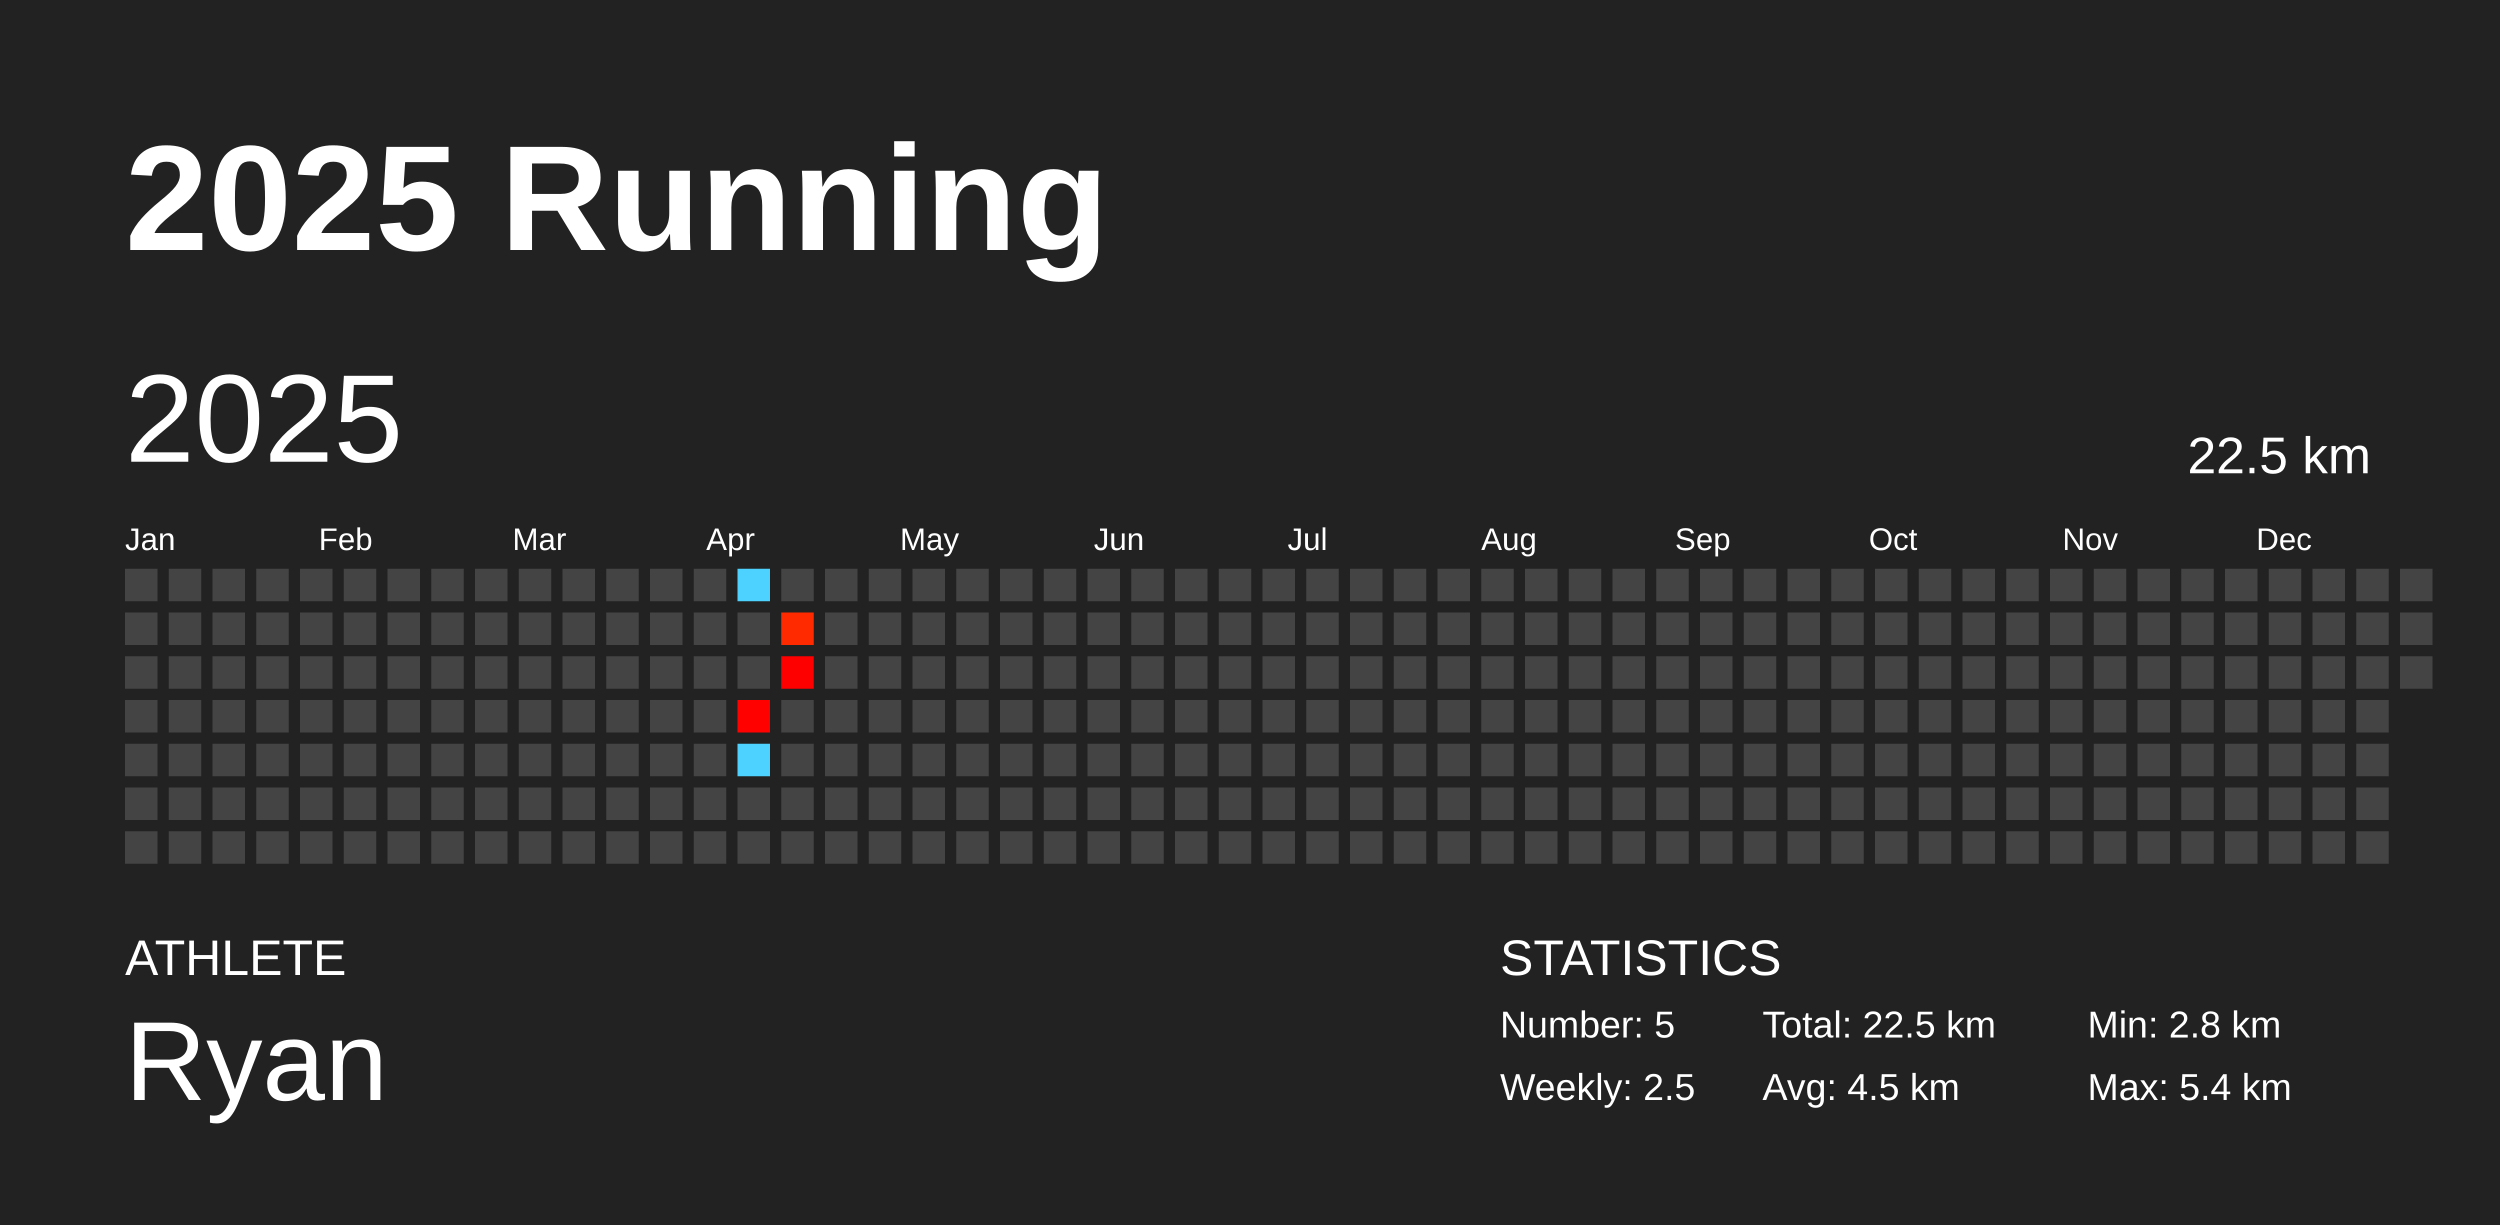
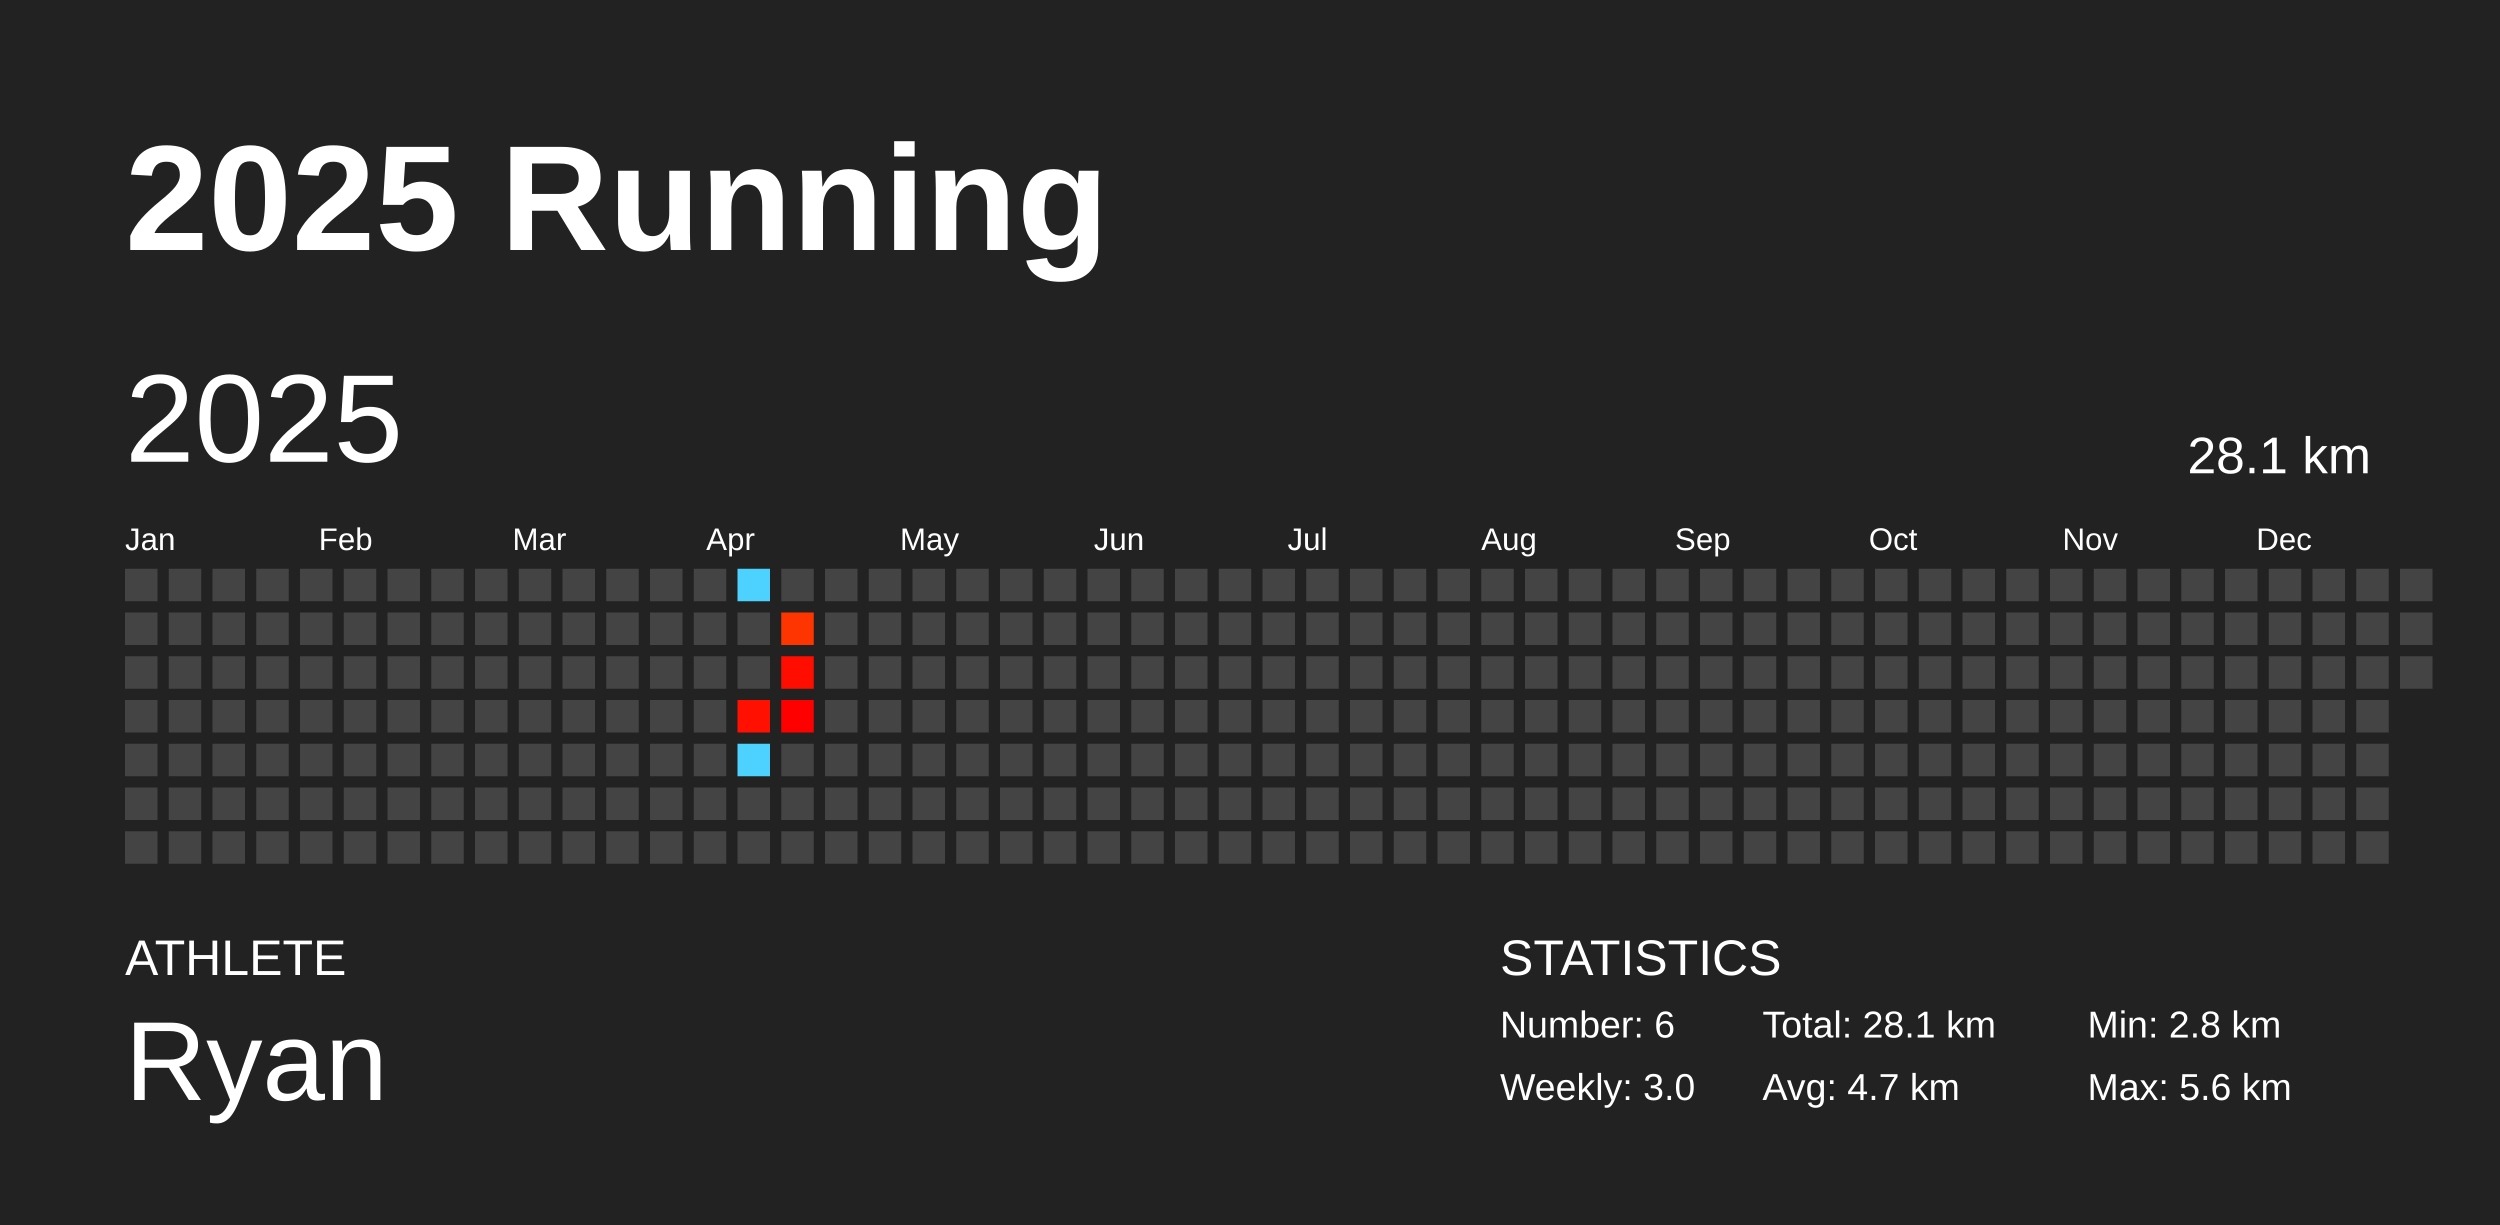
<svg xmlns="http://www.w3.org/2000/svg" baseProfile="full" height="98mm" version="1.1" viewBox="0,0,200,98" width="200mm">
  <defs />
  <rect fill="#222222" height="98" width="200" x="0" y="0" />
  <text fill="#FFFFFF" style="font-size:12px; font-family:Arial; font-weight:bold;" x="10" y="20">2025 Running</text>
  <text fill="#FFFFFF" style="font-size:4px; font-family:Arial" x="10" y="78">ATHLETE</text>
  <text fill="#FFFFFF" style="font-size:9px; font-family:Arial" x="10" y="88">Ryan</text>
  <text fill="#FFFFFF" style="font-size:4px; font-family:Arial" x="120" y="78">STATISTICS</text>
-   <text fill="#FFFFFF" style="font-size:3px; font-family:Arial" x="120" y="83">Number: 5</text>
-   <text fill="#FFFFFF" style="font-size:3px; font-family:Arial" x="120" y="88">Weekly: 2.5</text>
-   <text fill="#FFFFFF" style="font-size:3px; font-family:Arial" x="141" y="83">Total: 22.5 km</text>
-   <text fill="#FFFFFF" style="font-size:3px; font-family:Arial" x="141" y="88">Avg: 4.5 km</text>
+   <text fill="#FFFFFF" style="font-size:3px; font-family:Arial" x="120" y="83">Number: 6</text>
+   <text fill="#FFFFFF" style="font-size:3px; font-family:Arial" x="120" y="88">Weekly: 3.0</text>
+   <text fill="#FFFFFF" style="font-size:3px; font-family:Arial" x="141" y="83">Total: 28.1 km</text>
+   <text fill="#FFFFFF" style="font-size:3px; font-family:Arial" x="141" y="88">Avg: 4.7 km</text>
  <text fill="#FFFFFF" style="font-size:3px; font-family:Arial" x="167" y="83">Min: 2.8 km</text>
-   <text fill="#FFFFFF" style="font-size:3px; font-family:Arial" x="167" y="88">Max: 5.4 km</text>
+   <text fill="#FFFFFF" style="font-size:3px; font-family:Arial" x="167" y="88">Max: 5.6 km</text>
  <text dominant-baseline="hanging" fill="#FFFFFF" style="font-size:10.0px; font-family:Arial;" x="10" y="30">2025</text>
-   <text dominant-baseline="hanging" fill="#FFFFFF" style="font-size:4.125px; font-family:Arial;" x="175" y="35">22.5 km</text>
+   <text dominant-baseline="hanging" fill="#FFFFFF" style="font-size:4.125px; font-family:Arial;" x="175" y="35">28.1 km</text>
  <text fill="#FFFFFF" style="font-size:2.5px; font-family:Arial" x="10.0" y="44">Jan</text>
  <text fill="#FFFFFF" style="font-size:2.5px; font-family:Arial" x="25.5" y="44">Feb</text>
  <text fill="#FFFFFF" style="font-size:2.5px; font-family:Arial" x="41.0" y="44">Mar</text>
  <text fill="#FFFFFF" style="font-size:2.5px; font-family:Arial" x="56.5" y="44">Apr</text>
  <text fill="#FFFFFF" style="font-size:2.5px; font-family:Arial" x="72.0" y="44">May</text>
  <text fill="#FFFFFF" style="font-size:2.5px; font-family:Arial" x="87.5" y="44">Jun</text>
  <text fill="#FFFFFF" style="font-size:2.5px; font-family:Arial" x="103.0" y="44">Jul</text>
  <text fill="#FFFFFF" style="font-size:2.5px; font-family:Arial" x="118.5" y="44">Aug</text>
  <text fill="#FFFFFF" style="font-size:2.5px; font-family:Arial" x="134.0" y="44">Sep</text>
  <text fill="#FFFFFF" style="font-size:2.5px; font-family:Arial" x="149.5" y="44">Oct</text>
  <text fill="#FFFFFF" style="font-size:2.5px; font-family:Arial" x="165.0" y="44">Nov</text>
  <text fill="#FFFFFF" style="font-size:2.5px; font-family:Arial" x="180.5" y="44">Dec</text>
  <rect fill="#444444" height="2.6" width="2.6" x="10.0" y="45.5" />
  <rect fill="#444444" height="2.6" width="2.6" x="10.0" y="49.0" />
  <rect fill="#444444" height="2.6" width="2.6" x="10.0" y="52.5" />
  <rect fill="#444444" height="2.6" width="2.6" x="10.0" y="56.0" />
  <rect fill="#444444" height="2.6" width="2.6" x="10.0" y="59.5" />
  <rect fill="#444444" height="2.6" width="2.6" x="10.0" y="63.0" />
  <rect fill="#444444" height="2.6" width="2.6" x="10.0" y="66.5" />
  <rect fill="#444444" height="2.6" width="2.6" x="13.5" y="45.5" />
  <rect fill="#444444" height="2.6" width="2.6" x="13.5" y="49.0" />
  <rect fill="#444444" height="2.6" width="2.6" x="13.5" y="52.5" />
  <rect fill="#444444" height="2.6" width="2.6" x="13.5" y="56.0" />
  <rect fill="#444444" height="2.6" width="2.6" x="13.5" y="59.5" />
  <rect fill="#444444" height="2.6" width="2.6" x="13.5" y="63.0" />
  <rect fill="#444444" height="2.6" width="2.6" x="13.5" y="66.5" />
  <rect fill="#444444" height="2.6" width="2.6" x="17.0" y="45.5" />
  <rect fill="#444444" height="2.6" width="2.6" x="17.0" y="49.0" />
  <rect fill="#444444" height="2.6" width="2.6" x="17.0" y="52.5" />
  <rect fill="#444444" height="2.6" width="2.6" x="17.0" y="56.0" />
  <rect fill="#444444" height="2.6" width="2.6" x="17.0" y="59.5" />
  <rect fill="#444444" height="2.6" width="2.6" x="17.0" y="63.0" />
  <rect fill="#444444" height="2.6" width="2.6" x="17.0" y="66.5" />
  <rect fill="#444444" height="2.6" width="2.6" x="20.5" y="45.5" />
  <rect fill="#444444" height="2.6" width="2.6" x="20.5" y="49.0" />
  <rect fill="#444444" height="2.6" width="2.6" x="20.5" y="52.5" />
  <rect fill="#444444" height="2.6" width="2.6" x="20.5" y="56.0" />
  <rect fill="#444444" height="2.6" width="2.6" x="20.5" y="59.5" />
  <rect fill="#444444" height="2.6" width="2.6" x="20.5" y="63.0" />
  <rect fill="#444444" height="2.6" width="2.6" x="20.5" y="66.5" />
  <rect fill="#444444" height="2.6" width="2.6" x="24.0" y="45.5" />
  <rect fill="#444444" height="2.6" width="2.6" x="24.0" y="49.0" />
  <rect fill="#444444" height="2.6" width="2.6" x="24.0" y="52.5" />
  <rect fill="#444444" height="2.6" width="2.6" x="24.0" y="56.0" />
  <rect fill="#444444" height="2.6" width="2.6" x="24.0" y="59.5" />
  <rect fill="#444444" height="2.6" width="2.6" x="24.0" y="63.0" />
  <rect fill="#444444" height="2.6" width="2.6" x="24.0" y="66.5" />
  <rect fill="#444444" height="2.6" width="2.6" x="27.5" y="45.5" />
  <rect fill="#444444" height="2.6" width="2.6" x="27.5" y="49.0" />
  <rect fill="#444444" height="2.6" width="2.6" x="27.5" y="52.5" />
  <rect fill="#444444" height="2.6" width="2.6" x="27.5" y="56.0" />
  <rect fill="#444444" height="2.6" width="2.6" x="27.5" y="59.5" />
  <rect fill="#444444" height="2.6" width="2.6" x="27.5" y="63.0" />
  <rect fill="#444444" height="2.6" width="2.6" x="27.5" y="66.5" />
  <rect fill="#444444" height="2.6" width="2.6" x="31.0" y="45.5" />
  <rect fill="#444444" height="2.6" width="2.6" x="31.0" y="49.0" />
  <rect fill="#444444" height="2.6" width="2.6" x="31.0" y="52.5" />
  <rect fill="#444444" height="2.6" width="2.6" x="31.0" y="56.0" />
  <rect fill="#444444" height="2.6" width="2.6" x="31.0" y="59.5" />
  <rect fill="#444444" height="2.6" width="2.6" x="31.0" y="63.0" />
  <rect fill="#444444" height="2.6" width="2.6" x="31.0" y="66.5" />
  <rect fill="#444444" height="2.6" width="2.6" x="34.5" y="45.5" />
  <rect fill="#444444" height="2.6" width="2.6" x="34.5" y="49.0" />
  <rect fill="#444444" height="2.6" width="2.6" x="34.5" y="52.5" />
  <rect fill="#444444" height="2.6" width="2.6" x="34.5" y="56.0" />
  <rect fill="#444444" height="2.6" width="2.6" x="34.5" y="59.5" />
  <rect fill="#444444" height="2.6" width="2.6" x="34.5" y="63.0" />
  <rect fill="#444444" height="2.6" width="2.6" x="34.5" y="66.5" />
  <rect fill="#444444" height="2.6" width="2.6" x="38.0" y="45.5" />
  <rect fill="#444444" height="2.6" width="2.6" x="38.0" y="49.0" />
  <rect fill="#444444" height="2.6" width="2.6" x="38.0" y="52.5" />
  <rect fill="#444444" height="2.6" width="2.6" x="38.0" y="56.0" />
  <rect fill="#444444" height="2.6" width="2.6" x="38.0" y="59.5" />
  <rect fill="#444444" height="2.6" width="2.6" x="38.0" y="63.0" />
  <rect fill="#444444" height="2.6" width="2.6" x="38.0" y="66.5" />
  <rect fill="#444444" height="2.6" width="2.6" x="41.5" y="45.5" />
  <rect fill="#444444" height="2.6" width="2.6" x="41.5" y="49.0" />
  <rect fill="#444444" height="2.6" width="2.6" x="41.5" y="52.5" />
  <rect fill="#444444" height="2.6" width="2.6" x="41.5" y="56.0" />
  <rect fill="#444444" height="2.6" width="2.6" x="41.5" y="59.5" />
  <rect fill="#444444" height="2.6" width="2.6" x="41.5" y="63.0" />
  <rect fill="#444444" height="2.6" width="2.6" x="41.5" y="66.5" />
  <rect fill="#444444" height="2.6" width="2.6" x="45.0" y="45.5" />
  <rect fill="#444444" height="2.6" width="2.6" x="45.0" y="49.0" />
  <rect fill="#444444" height="2.6" width="2.6" x="45.0" y="52.5" />
  <rect fill="#444444" height="2.6" width="2.6" x="45.0" y="56.0" />
  <rect fill="#444444" height="2.6" width="2.6" x="45.0" y="59.5" />
  <rect fill="#444444" height="2.6" width="2.6" x="45.0" y="63.0" />
  <rect fill="#444444" height="2.6" width="2.6" x="45.0" y="66.5" />
  <rect fill="#444444" height="2.6" width="2.6" x="48.5" y="45.5" />
  <rect fill="#444444" height="2.6" width="2.6" x="48.5" y="49.0" />
  <rect fill="#444444" height="2.6" width="2.6" x="48.5" y="52.5" />
  <rect fill="#444444" height="2.6" width="2.6" x="48.5" y="56.0" />
  <rect fill="#444444" height="2.6" width="2.6" x="48.5" y="59.5" />
  <rect fill="#444444" height="2.6" width="2.6" x="48.5" y="63.0" />
  <rect fill="#444444" height="2.6" width="2.6" x="48.5" y="66.5" />
  <rect fill="#444444" height="2.6" width="2.6" x="52.0" y="45.5" />
  <rect fill="#444444" height="2.6" width="2.6" x="52.0" y="49.0" />
  <rect fill="#444444" height="2.6" width="2.6" x="52.0" y="52.5" />
  <rect fill="#444444" height="2.6" width="2.6" x="52.0" y="56.0" />
  <rect fill="#444444" height="2.6" width="2.6" x="52.0" y="59.5" />
  <rect fill="#444444" height="2.6" width="2.6" x="52.0" y="63.0" />
  <rect fill="#444444" height="2.6" width="2.6" x="52.0" y="66.5" />
  <rect fill="#444444" height="2.6" width="2.6" x="55.5" y="45.5" />
  <rect fill="#444444" height="2.6" width="2.6" x="55.5" y="49.0" />
  <rect fill="#444444" height="2.6" width="2.6" x="55.5" y="52.5" />
  <rect fill="#444444" height="2.6" width="2.6" x="55.5" y="56.0" />
  <rect fill="#444444" height="2.6" width="2.6" x="55.5" y="59.5" />
  <rect fill="#444444" height="2.6" width="2.6" x="55.5" y="63.0" />
  <rect fill="#444444" height="2.6" width="2.6" x="55.5" y="66.5" />
  <rect fill="#4dd2ff" height="2.6" width="2.6" x="59.0" y="45.5" />
  <rect fill="#444444" height="2.6" width="2.6" x="59.0" y="49.0" />
  <rect fill="#444444" height="2.6" width="2.6" x="59.0" y="52.5" />
-   <rect fill="#ff0200" height="2.6" width="2.6" x="59.0" y="56.0" />
+   <rect fill="#ff1000" height="2.6" width="2.6" x="59.0" y="56.0" />
  <rect fill="#4dd2ff" height="2.6" width="2.6" x="59.0" y="59.5" />
  <rect fill="#444444" height="2.6" width="2.6" x="59.0" y="63.0" />
  <rect fill="#444444" height="2.6" width="2.6" x="59.0" y="66.5" />
  <rect fill="#444444" height="2.6" width="2.6" x="62.5" y="45.5" />
-   <rect fill="#ff2a00" height="2.6" width="2.6" x="62.5" y="49.0" />
-   <rect fill="#ff0000" height="2.6" width="2.6" x="62.5" y="52.5" />
-   <rect fill="#444444" height="2.6" width="2.6" x="62.5" y="56.0" />
+   <rect fill="#ff3500" height="2.6" width="2.6" x="62.5" y="49.0" />
+   <rect fill="#ff0e00" height="2.6" width="2.6" x="62.5" y="52.5" />
+   <rect fill="#ff0000" height="2.6" width="2.6" x="62.5" y="56.0" />
  <rect fill="#444444" height="2.6" width="2.6" x="62.5" y="59.5" />
  <rect fill="#444444" height="2.6" width="2.6" x="62.5" y="63.0" />
  <rect fill="#444444" height="2.6" width="2.6" x="62.5" y="66.5" />
  <rect fill="#444444" height="2.6" width="2.6" x="66.0" y="45.5" />
  <rect fill="#444444" height="2.6" width="2.6" x="66.0" y="49.0" />
  <rect fill="#444444" height="2.6" width="2.6" x="66.0" y="52.5" />
  <rect fill="#444444" height="2.6" width="2.6" x="66.0" y="56.0" />
  <rect fill="#444444" height="2.6" width="2.6" x="66.0" y="59.5" />
  <rect fill="#444444" height="2.6" width="2.6" x="66.0" y="63.0" />
  <rect fill="#444444" height="2.6" width="2.6" x="66.0" y="66.5" />
  <rect fill="#444444" height="2.6" width="2.6" x="69.5" y="45.5" />
  <rect fill="#444444" height="2.6" width="2.6" x="69.5" y="49.0" />
  <rect fill="#444444" height="2.6" width="2.6" x="69.5" y="52.5" />
  <rect fill="#444444" height="2.6" width="2.6" x="69.5" y="56.0" />
  <rect fill="#444444" height="2.6" width="2.6" x="69.5" y="59.5" />
  <rect fill="#444444" height="2.6" width="2.6" x="69.5" y="63.0" />
  <rect fill="#444444" height="2.6" width="2.6" x="69.5" y="66.5" />
  <rect fill="#444444" height="2.6" width="2.6" x="73.0" y="45.5" />
  <rect fill="#444444" height="2.6" width="2.6" x="73.0" y="49.0" />
  <rect fill="#444444" height="2.6" width="2.6" x="73.0" y="52.5" />
  <rect fill="#444444" height="2.6" width="2.6" x="73.0" y="56.0" />
  <rect fill="#444444" height="2.6" width="2.6" x="73.0" y="59.5" />
  <rect fill="#444444" height="2.6" width="2.6" x="73.0" y="63.0" />
  <rect fill="#444444" height="2.6" width="2.6" x="73.0" y="66.5" />
  <rect fill="#444444" height="2.6" width="2.6" x="76.5" y="45.5" />
  <rect fill="#444444" height="2.6" width="2.6" x="76.5" y="49.0" />
  <rect fill="#444444" height="2.6" width="2.6" x="76.5" y="52.5" />
  <rect fill="#444444" height="2.6" width="2.6" x="76.5" y="56.0" />
  <rect fill="#444444" height="2.6" width="2.6" x="76.5" y="59.5" />
  <rect fill="#444444" height="2.6" width="2.6" x="76.5" y="63.0" />
  <rect fill="#444444" height="2.6" width="2.6" x="76.5" y="66.5" />
  <rect fill="#444444" height="2.6" width="2.6" x="80.0" y="45.5" />
  <rect fill="#444444" height="2.6" width="2.6" x="80.0" y="49.0" />
  <rect fill="#444444" height="2.6" width="2.6" x="80.0" y="52.5" />
  <rect fill="#444444" height="2.6" width="2.6" x="80.0" y="56.0" />
  <rect fill="#444444" height="2.6" width="2.6" x="80.0" y="59.5" />
  <rect fill="#444444" height="2.6" width="2.6" x="80.0" y="63.0" />
  <rect fill="#444444" height="2.6" width="2.6" x="80.0" y="66.5" />
  <rect fill="#444444" height="2.6" width="2.6" x="83.5" y="45.5" />
  <rect fill="#444444" height="2.6" width="2.6" x="83.5" y="49.0" />
  <rect fill="#444444" height="2.6" width="2.6" x="83.5" y="52.5" />
  <rect fill="#444444" height="2.6" width="2.6" x="83.5" y="56.0" />
  <rect fill="#444444" height="2.6" width="2.6" x="83.5" y="59.5" />
  <rect fill="#444444" height="2.6" width="2.6" x="83.5" y="63.0" />
  <rect fill="#444444" height="2.6" width="2.6" x="83.5" y="66.5" />
  <rect fill="#444444" height="2.6" width="2.6" x="87.0" y="45.5" />
  <rect fill="#444444" height="2.6" width="2.6" x="87.0" y="49.0" />
  <rect fill="#444444" height="2.6" width="2.6" x="87.0" y="52.5" />
  <rect fill="#444444" height="2.6" width="2.6" x="87.0" y="56.0" />
  <rect fill="#444444" height="2.6" width="2.6" x="87.0" y="59.5" />
  <rect fill="#444444" height="2.6" width="2.6" x="87.0" y="63.0" />
  <rect fill="#444444" height="2.6" width="2.6" x="87.0" y="66.5" />
  <rect fill="#444444" height="2.6" width="2.6" x="90.5" y="45.5" />
  <rect fill="#444444" height="2.6" width="2.6" x="90.5" y="49.0" />
  <rect fill="#444444" height="2.6" width="2.6" x="90.5" y="52.5" />
  <rect fill="#444444" height="2.6" width="2.6" x="90.5" y="56.0" />
  <rect fill="#444444" height="2.6" width="2.6" x="90.5" y="59.5" />
  <rect fill="#444444" height="2.6" width="2.6" x="90.5" y="63.0" />
  <rect fill="#444444" height="2.6" width="2.6" x="90.5" y="66.5" />
  <rect fill="#444444" height="2.6" width="2.6" x="94.0" y="45.5" />
  <rect fill="#444444" height="2.6" width="2.6" x="94.0" y="49.0" />
  <rect fill="#444444" height="2.6" width="2.6" x="94.0" y="52.5" />
  <rect fill="#444444" height="2.6" width="2.6" x="94.0" y="56.0" />
  <rect fill="#444444" height="2.6" width="2.6" x="94.0" y="59.5" />
  <rect fill="#444444" height="2.6" width="2.6" x="94.0" y="63.0" />
  <rect fill="#444444" height="2.6" width="2.6" x="94.0" y="66.5" />
  <rect fill="#444444" height="2.6" width="2.6" x="97.5" y="45.5" />
  <rect fill="#444444" height="2.6" width="2.6" x="97.5" y="49.0" />
  <rect fill="#444444" height="2.6" width="2.6" x="97.5" y="52.5" />
  <rect fill="#444444" height="2.6" width="2.6" x="97.5" y="56.0" />
  <rect fill="#444444" height="2.6" width="2.6" x="97.5" y="59.5" />
  <rect fill="#444444" height="2.6" width="2.6" x="97.5" y="63.0" />
  <rect fill="#444444" height="2.6" width="2.6" x="97.5" y="66.5" />
  <rect fill="#444444" height="2.6" width="2.6" x="101.0" y="45.5" />
  <rect fill="#444444" height="2.6" width="2.6" x="101.0" y="49.0" />
  <rect fill="#444444" height="2.6" width="2.6" x="101.0" y="52.5" />
  <rect fill="#444444" height="2.6" width="2.6" x="101.0" y="56.0" />
  <rect fill="#444444" height="2.6" width="2.6" x="101.0" y="59.5" />
  <rect fill="#444444" height="2.6" width="2.6" x="101.0" y="63.0" />
  <rect fill="#444444" height="2.6" width="2.6" x="101.0" y="66.5" />
  <rect fill="#444444" height="2.6" width="2.6" x="104.5" y="45.5" />
  <rect fill="#444444" height="2.6" width="2.6" x="104.5" y="49.0" />
  <rect fill="#444444" height="2.6" width="2.6" x="104.5" y="52.5" />
  <rect fill="#444444" height="2.6" width="2.6" x="104.5" y="56.0" />
  <rect fill="#444444" height="2.6" width="2.6" x="104.5" y="59.5" />
  <rect fill="#444444" height="2.6" width="2.6" x="104.5" y="63.0" />
  <rect fill="#444444" height="2.6" width="2.6" x="104.5" y="66.5" />
  <rect fill="#444444" height="2.6" width="2.6" x="108.0" y="45.5" />
  <rect fill="#444444" height="2.6" width="2.6" x="108.0" y="49.0" />
  <rect fill="#444444" height="2.6" width="2.6" x="108.0" y="52.5" />
  <rect fill="#444444" height="2.6" width="2.6" x="108.0" y="56.0" />
  <rect fill="#444444" height="2.6" width="2.6" x="108.0" y="59.5" />
  <rect fill="#444444" height="2.6" width="2.6" x="108.0" y="63.0" />
  <rect fill="#444444" height="2.6" width="2.6" x="108.0" y="66.5" />
  <rect fill="#444444" height="2.6" width="2.6" x="111.5" y="45.5" />
  <rect fill="#444444" height="2.6" width="2.6" x="111.5" y="49.0" />
  <rect fill="#444444" height="2.6" width="2.6" x="111.5" y="52.5" />
  <rect fill="#444444" height="2.6" width="2.6" x="111.5" y="56.0" />
  <rect fill="#444444" height="2.6" width="2.6" x="111.5" y="59.5" />
  <rect fill="#444444" height="2.6" width="2.6" x="111.5" y="63.0" />
  <rect fill="#444444" height="2.6" width="2.6" x="111.5" y="66.5" />
  <rect fill="#444444" height="2.6" width="2.6" x="115.0" y="45.5" />
  <rect fill="#444444" height="2.6" width="2.6" x="115.0" y="49.0" />
  <rect fill="#444444" height="2.6" width="2.6" x="115.0" y="52.5" />
  <rect fill="#444444" height="2.6" width="2.6" x="115.0" y="56.0" />
  <rect fill="#444444" height="2.6" width="2.6" x="115.0" y="59.5" />
  <rect fill="#444444" height="2.6" width="2.6" x="115.0" y="63.0" />
  <rect fill="#444444" height="2.6" width="2.6" x="115.0" y="66.5" />
  <rect fill="#444444" height="2.6" width="2.6" x="118.5" y="45.5" />
  <rect fill="#444444" height="2.6" width="2.6" x="118.5" y="49.0" />
  <rect fill="#444444" height="2.6" width="2.6" x="118.5" y="52.5" />
  <rect fill="#444444" height="2.6" width="2.6" x="118.5" y="56.0" />
  <rect fill="#444444" height="2.6" width="2.6" x="118.5" y="59.5" />
  <rect fill="#444444" height="2.6" width="2.6" x="118.5" y="63.0" />
  <rect fill="#444444" height="2.6" width="2.6" x="118.5" y="66.5" />
  <rect fill="#444444" height="2.6" width="2.6" x="122.0" y="45.5" />
  <rect fill="#444444" height="2.6" width="2.6" x="122.0" y="49.0" />
  <rect fill="#444444" height="2.6" width="2.6" x="122.0" y="52.5" />
  <rect fill="#444444" height="2.6" width="2.6" x="122.0" y="56.0" />
  <rect fill="#444444" height="2.6" width="2.6" x="122.0" y="59.5" />
  <rect fill="#444444" height="2.6" width="2.6" x="122.0" y="63.0" />
  <rect fill="#444444" height="2.6" width="2.6" x="122.0" y="66.5" />
  <rect fill="#444444" height="2.6" width="2.6" x="125.5" y="45.5" />
  <rect fill="#444444" height="2.6" width="2.6" x="125.5" y="49.0" />
  <rect fill="#444444" height="2.6" width="2.6" x="125.5" y="52.5" />
  <rect fill="#444444" height="2.6" width="2.6" x="125.5" y="56.0" />
  <rect fill="#444444" height="2.6" width="2.6" x="125.5" y="59.5" />
  <rect fill="#444444" height="2.6" width="2.6" x="125.5" y="63.0" />
  <rect fill="#444444" height="2.6" width="2.6" x="125.5" y="66.5" />
  <rect fill="#444444" height="2.6" width="2.6" x="129.0" y="45.5" />
  <rect fill="#444444" height="2.6" width="2.6" x="129.0" y="49.0" />
  <rect fill="#444444" height="2.6" width="2.6" x="129.0" y="52.5" />
  <rect fill="#444444" height="2.6" width="2.6" x="129.0" y="56.0" />
  <rect fill="#444444" height="2.6" width="2.6" x="129.0" y="59.5" />
  <rect fill="#444444" height="2.6" width="2.6" x="129.0" y="63.0" />
  <rect fill="#444444" height="2.6" width="2.6" x="129.0" y="66.5" />
  <rect fill="#444444" height="2.6" width="2.6" x="132.5" y="45.5" />
  <rect fill="#444444" height="2.6" width="2.6" x="132.5" y="49.0" />
  <rect fill="#444444" height="2.6" width="2.6" x="132.5" y="52.5" />
  <rect fill="#444444" height="2.6" width="2.6" x="132.5" y="56.0" />
  <rect fill="#444444" height="2.6" width="2.6" x="132.5" y="59.5" />
  <rect fill="#444444" height="2.6" width="2.6" x="132.5" y="63.0" />
  <rect fill="#444444" height="2.6" width="2.6" x="132.5" y="66.5" />
  <rect fill="#444444" height="2.6" width="2.6" x="136.0" y="45.5" />
  <rect fill="#444444" height="2.6" width="2.6" x="136.0" y="49.0" />
  <rect fill="#444444" height="2.6" width="2.6" x="136.0" y="52.5" />
  <rect fill="#444444" height="2.6" width="2.6" x="136.0" y="56.0" />
  <rect fill="#444444" height="2.6" width="2.6" x="136.0" y="59.5" />
  <rect fill="#444444" height="2.6" width="2.6" x="136.0" y="63.0" />
  <rect fill="#444444" height="2.6" width="2.6" x="136.0" y="66.5" />
  <rect fill="#444444" height="2.6" width="2.6" x="139.5" y="45.5" />
  <rect fill="#444444" height="2.6" width="2.6" x="139.5" y="49.0" />
  <rect fill="#444444" height="2.6" width="2.6" x="139.5" y="52.5" />
  <rect fill="#444444" height="2.6" width="2.6" x="139.5" y="56.0" />
  <rect fill="#444444" height="2.6" width="2.6" x="139.5" y="59.5" />
  <rect fill="#444444" height="2.6" width="2.6" x="139.5" y="63.0" />
  <rect fill="#444444" height="2.6" width="2.6" x="139.5" y="66.5" />
  <rect fill="#444444" height="2.6" width="2.6" x="143.0" y="45.5" />
  <rect fill="#444444" height="2.6" width="2.6" x="143.0" y="49.0" />
  <rect fill="#444444" height="2.6" width="2.6" x="143.0" y="52.5" />
  <rect fill="#444444" height="2.6" width="2.6" x="143.0" y="56.0" />
  <rect fill="#444444" height="2.6" width="2.6" x="143.0" y="59.5" />
  <rect fill="#444444" height="2.6" width="2.6" x="143.0" y="63.0" />
  <rect fill="#444444" height="2.6" width="2.6" x="143.0" y="66.5" />
  <rect fill="#444444" height="2.6" width="2.6" x="146.5" y="45.5" />
  <rect fill="#444444" height="2.6" width="2.6" x="146.5" y="49.0" />
  <rect fill="#444444" height="2.6" width="2.6" x="146.5" y="52.5" />
  <rect fill="#444444" height="2.6" width="2.6" x="146.5" y="56.0" />
  <rect fill="#444444" height="2.6" width="2.6" x="146.5" y="59.5" />
  <rect fill="#444444" height="2.6" width="2.6" x="146.5" y="63.0" />
  <rect fill="#444444" height="2.6" width="2.6" x="146.5" y="66.5" />
  <rect fill="#444444" height="2.6" width="2.6" x="150.0" y="45.5" />
  <rect fill="#444444" height="2.6" width="2.6" x="150.0" y="49.0" />
  <rect fill="#444444" height="2.6" width="2.6" x="150.0" y="52.5" />
  <rect fill="#444444" height="2.6" width="2.6" x="150.0" y="56.0" />
  <rect fill="#444444" height="2.6" width="2.6" x="150.0" y="59.5" />
  <rect fill="#444444" height="2.6" width="2.6" x="150.0" y="63.0" />
  <rect fill="#444444" height="2.6" width="2.6" x="150.0" y="66.5" />
  <rect fill="#444444" height="2.6" width="2.6" x="153.5" y="45.5" />
  <rect fill="#444444" height="2.6" width="2.6" x="153.5" y="49.0" />
  <rect fill="#444444" height="2.6" width="2.6" x="153.5" y="52.5" />
  <rect fill="#444444" height="2.6" width="2.6" x="153.5" y="56.0" />
  <rect fill="#444444" height="2.6" width="2.6" x="153.5" y="59.5" />
  <rect fill="#444444" height="2.6" width="2.6" x="153.5" y="63.0" />
  <rect fill="#444444" height="2.6" width="2.6" x="153.5" y="66.5" />
  <rect fill="#444444" height="2.6" width="2.6" x="157.0" y="45.5" />
  <rect fill="#444444" height="2.6" width="2.6" x="157.0" y="49.0" />
  <rect fill="#444444" height="2.6" width="2.6" x="157.0" y="52.5" />
  <rect fill="#444444" height="2.6" width="2.6" x="157.0" y="56.0" />
  <rect fill="#444444" height="2.6" width="2.6" x="157.0" y="59.5" />
  <rect fill="#444444" height="2.6" width="2.6" x="157.0" y="63.0" />
  <rect fill="#444444" height="2.6" width="2.6" x="157.0" y="66.5" />
  <rect fill="#444444" height="2.6" width="2.6" x="160.5" y="45.5" />
  <rect fill="#444444" height="2.6" width="2.6" x="160.5" y="49.0" />
  <rect fill="#444444" height="2.6" width="2.6" x="160.5" y="52.5" />
  <rect fill="#444444" height="2.6" width="2.6" x="160.5" y="56.0" />
  <rect fill="#444444" height="2.6" width="2.6" x="160.5" y="59.5" />
  <rect fill="#444444" height="2.6" width="2.6" x="160.5" y="63.0" />
  <rect fill="#444444" height="2.6" width="2.6" x="160.5" y="66.5" />
  <rect fill="#444444" height="2.6" width="2.6" x="164.0" y="45.5" />
  <rect fill="#444444" height="2.6" width="2.6" x="164.0" y="49.0" />
  <rect fill="#444444" height="2.6" width="2.6" x="164.0" y="52.5" />
  <rect fill="#444444" height="2.6" width="2.6" x="164.0" y="56.0" />
  <rect fill="#444444" height="2.6" width="2.6" x="164.0" y="59.5" />
  <rect fill="#444444" height="2.6" width="2.6" x="164.0" y="63.0" />
  <rect fill="#444444" height="2.6" width="2.6" x="164.0" y="66.5" />
  <rect fill="#444444" height="2.6" width="2.6" x="167.5" y="45.5" />
  <rect fill="#444444" height="2.6" width="2.6" x="167.5" y="49.0" />
  <rect fill="#444444" height="2.6" width="2.6" x="167.5" y="52.5" />
  <rect fill="#444444" height="2.6" width="2.6" x="167.5" y="56.0" />
  <rect fill="#444444" height="2.6" width="2.6" x="167.5" y="59.5" />
  <rect fill="#444444" height="2.6" width="2.6" x="167.5" y="63.0" />
  <rect fill="#444444" height="2.6" width="2.6" x="167.5" y="66.5" />
  <rect fill="#444444" height="2.6" width="2.6" x="171.0" y="45.5" />
  <rect fill="#444444" height="2.6" width="2.6" x="171.0" y="49.0" />
  <rect fill="#444444" height="2.6" width="2.6" x="171.0" y="52.5" />
  <rect fill="#444444" height="2.6" width="2.6" x="171.0" y="56.0" />
  <rect fill="#444444" height="2.6" width="2.6" x="171.0" y="59.5" />
  <rect fill="#444444" height="2.6" width="2.6" x="171.0" y="63.0" />
  <rect fill="#444444" height="2.6" width="2.6" x="171.0" y="66.5" />
  <rect fill="#444444" height="2.6" width="2.6" x="174.5" y="45.5" />
  <rect fill="#444444" height="2.6" width="2.6" x="174.5" y="49.0" />
  <rect fill="#444444" height="2.6" width="2.6" x="174.5" y="52.5" />
  <rect fill="#444444" height="2.6" width="2.6" x="174.5" y="56.0" />
  <rect fill="#444444" height="2.6" width="2.6" x="174.5" y="59.5" />
  <rect fill="#444444" height="2.6" width="2.6" x="174.5" y="63.0" />
  <rect fill="#444444" height="2.6" width="2.6" x="174.5" y="66.5" />
  <rect fill="#444444" height="2.6" width="2.6" x="178.0" y="45.5" />
  <rect fill="#444444" height="2.6" width="2.6" x="178.0" y="49.0" />
  <rect fill="#444444" height="2.6" width="2.6" x="178.0" y="52.5" />
  <rect fill="#444444" height="2.6" width="2.6" x="178.0" y="56.0" />
  <rect fill="#444444" height="2.6" width="2.6" x="178.0" y="59.5" />
  <rect fill="#444444" height="2.6" width="2.6" x="178.0" y="63.0" />
  <rect fill="#444444" height="2.6" width="2.6" x="178.0" y="66.5" />
  <rect fill="#444444" height="2.6" width="2.6" x="181.5" y="45.5" />
  <rect fill="#444444" height="2.6" width="2.6" x="181.5" y="49.0" />
  <rect fill="#444444" height="2.6" width="2.6" x="181.5" y="52.5" />
  <rect fill="#444444" height="2.6" width="2.6" x="181.5" y="56.0" />
  <rect fill="#444444" height="2.6" width="2.6" x="181.5" y="59.5" />
  <rect fill="#444444" height="2.6" width="2.6" x="181.5" y="63.0" />
  <rect fill="#444444" height="2.6" width="2.6" x="181.5" y="66.5" />
  <rect fill="#444444" height="2.6" width="2.6" x="185.0" y="45.5" />
  <rect fill="#444444" height="2.6" width="2.6" x="185.0" y="49.0" />
  <rect fill="#444444" height="2.6" width="2.6" x="185.0" y="52.5" />
  <rect fill="#444444" height="2.6" width="2.6" x="185.0" y="56.0" />
  <rect fill="#444444" height="2.6" width="2.6" x="185.0" y="59.5" />
  <rect fill="#444444" height="2.6" width="2.6" x="185.0" y="63.0" />
  <rect fill="#444444" height="2.6" width="2.6" x="185.0" y="66.5" />
  <rect fill="#444444" height="2.6" width="2.6" x="188.5" y="45.5" />
  <rect fill="#444444" height="2.6" width="2.6" x="188.5" y="49.0" />
  <rect fill="#444444" height="2.6" width="2.6" x="188.5" y="52.5" />
  <rect fill="#444444" height="2.6" width="2.6" x="188.5" y="56.0" />
  <rect fill="#444444" height="2.6" width="2.6" x="188.5" y="59.5" />
  <rect fill="#444444" height="2.6" width="2.6" x="188.5" y="63.0" />
  <rect fill="#444444" height="2.6" width="2.6" x="188.5" y="66.5" />
  <rect fill="#444444" height="2.6" width="2.6" x="192.0" y="45.5" />
  <rect fill="#444444" height="2.6" width="2.6" x="192.0" y="49.0" />
  <rect fill="#444444" height="2.6" width="2.6" x="192.0" y="52.5" />
</svg>
